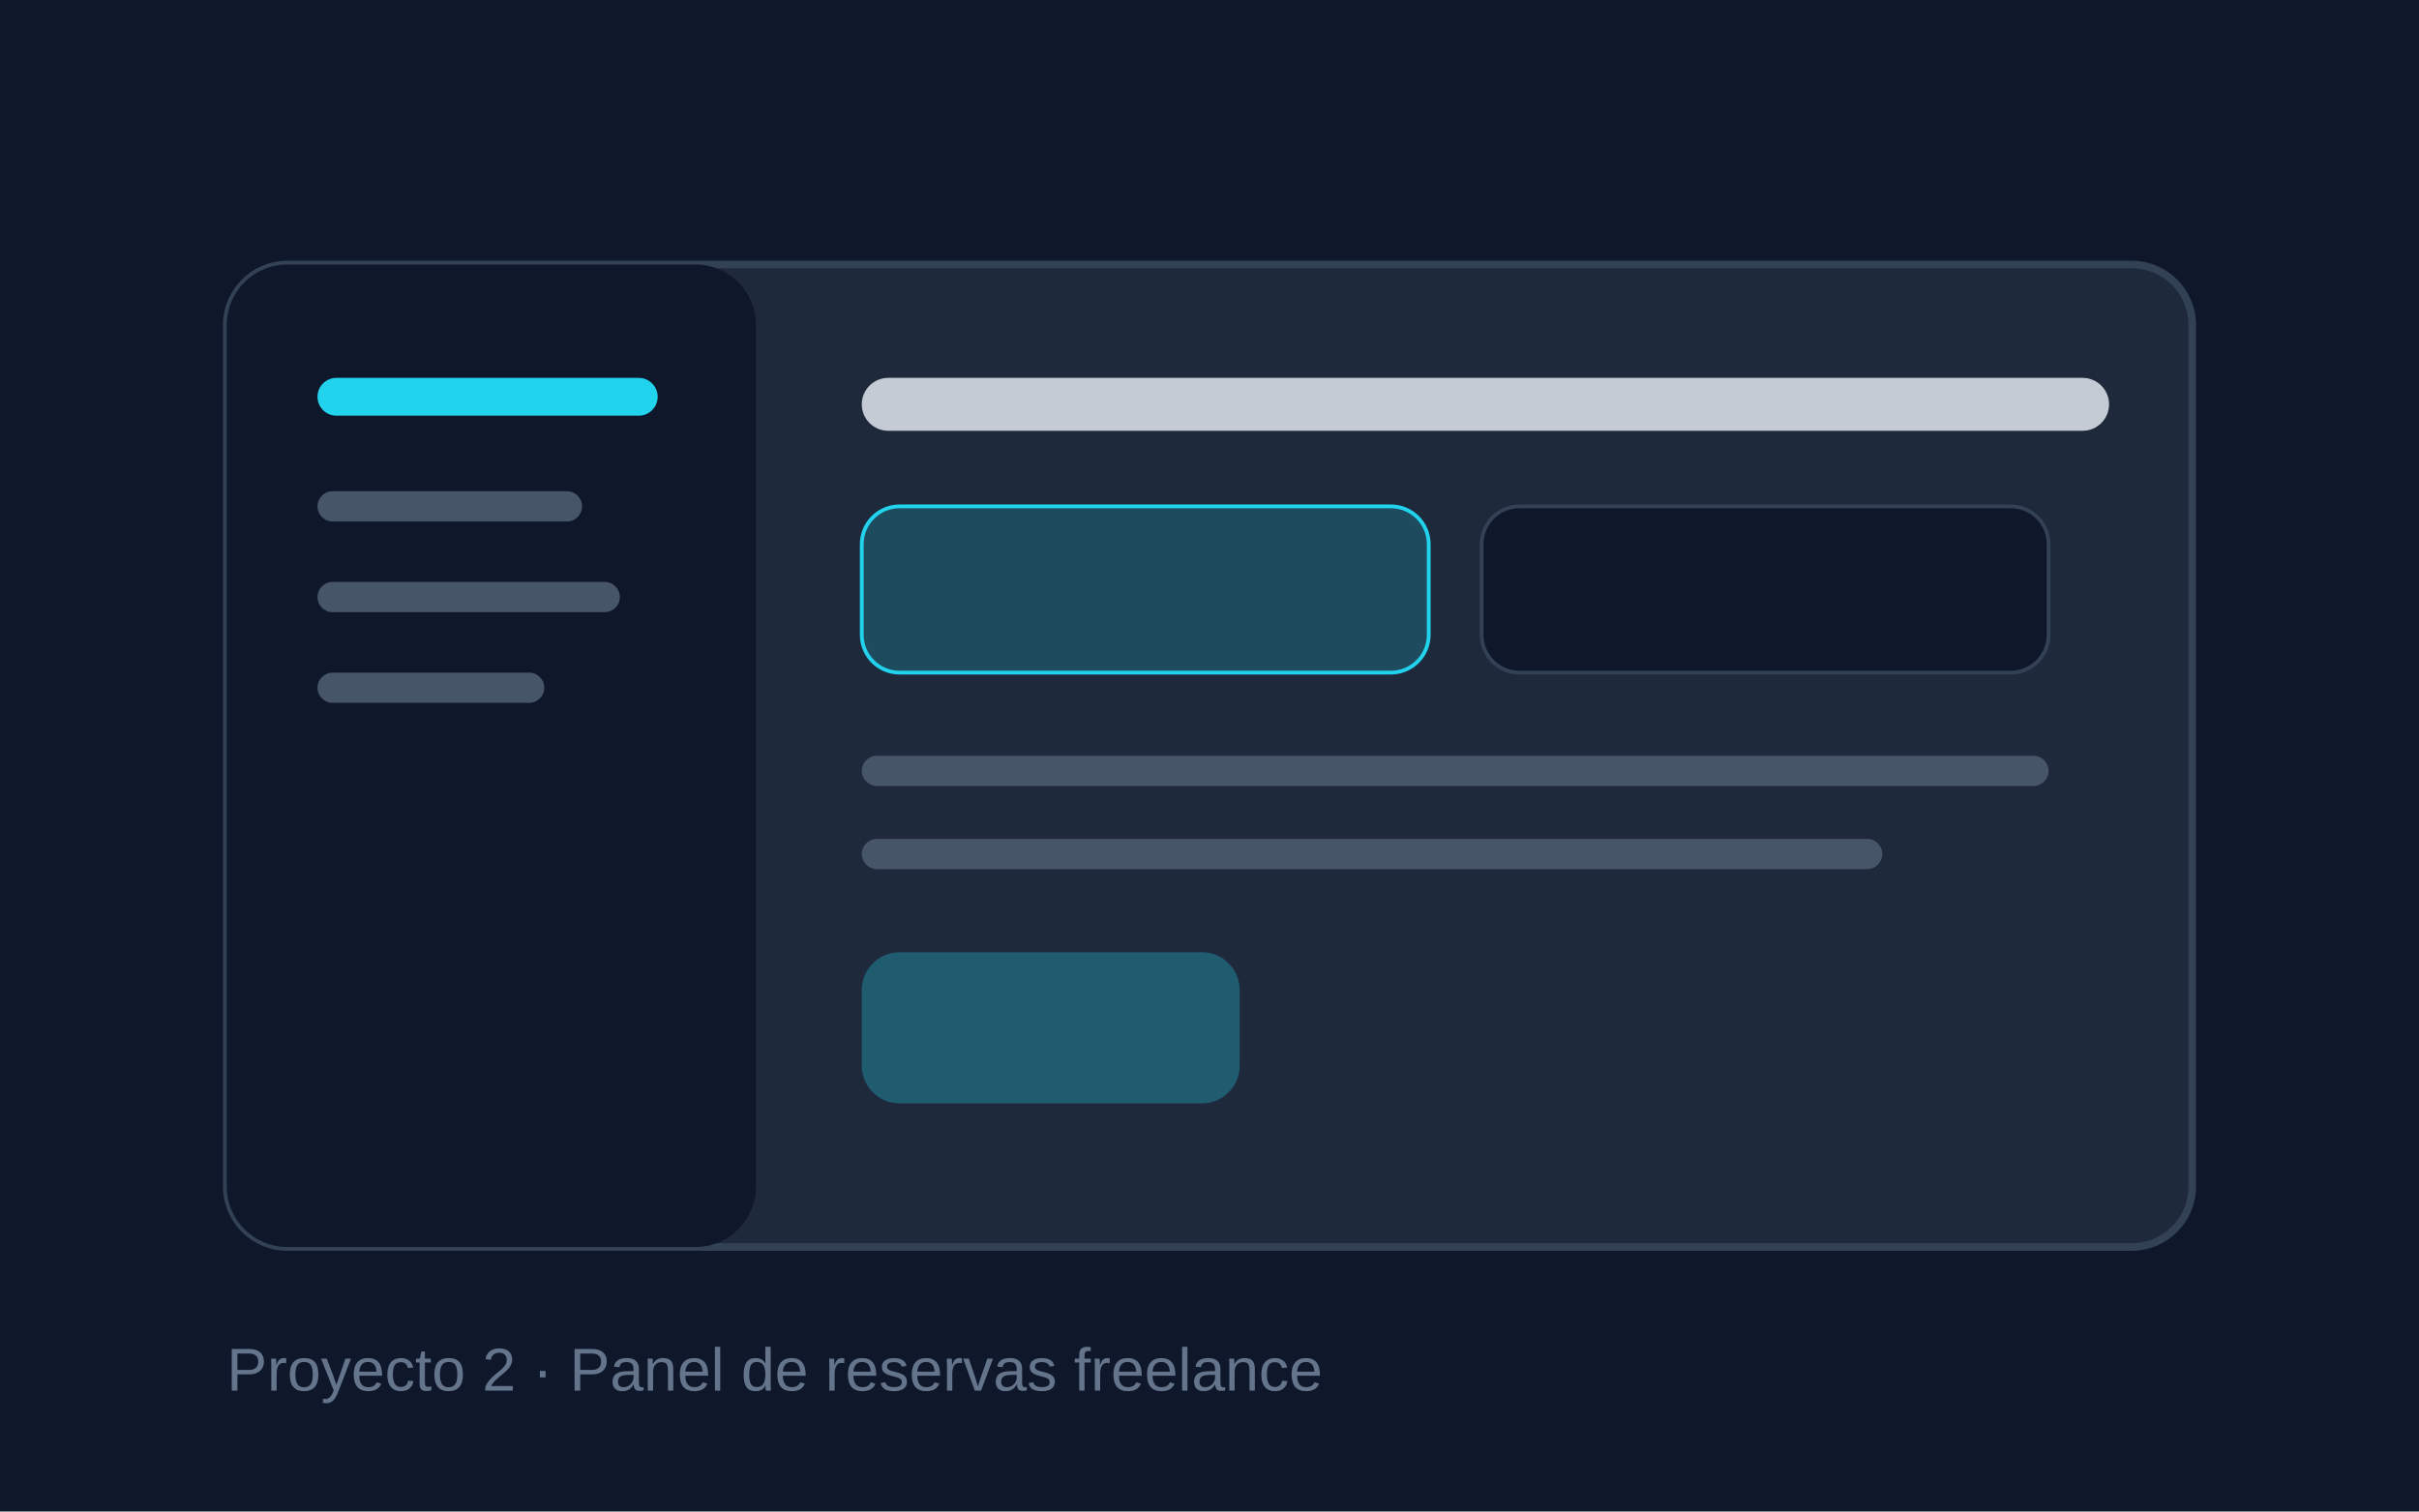
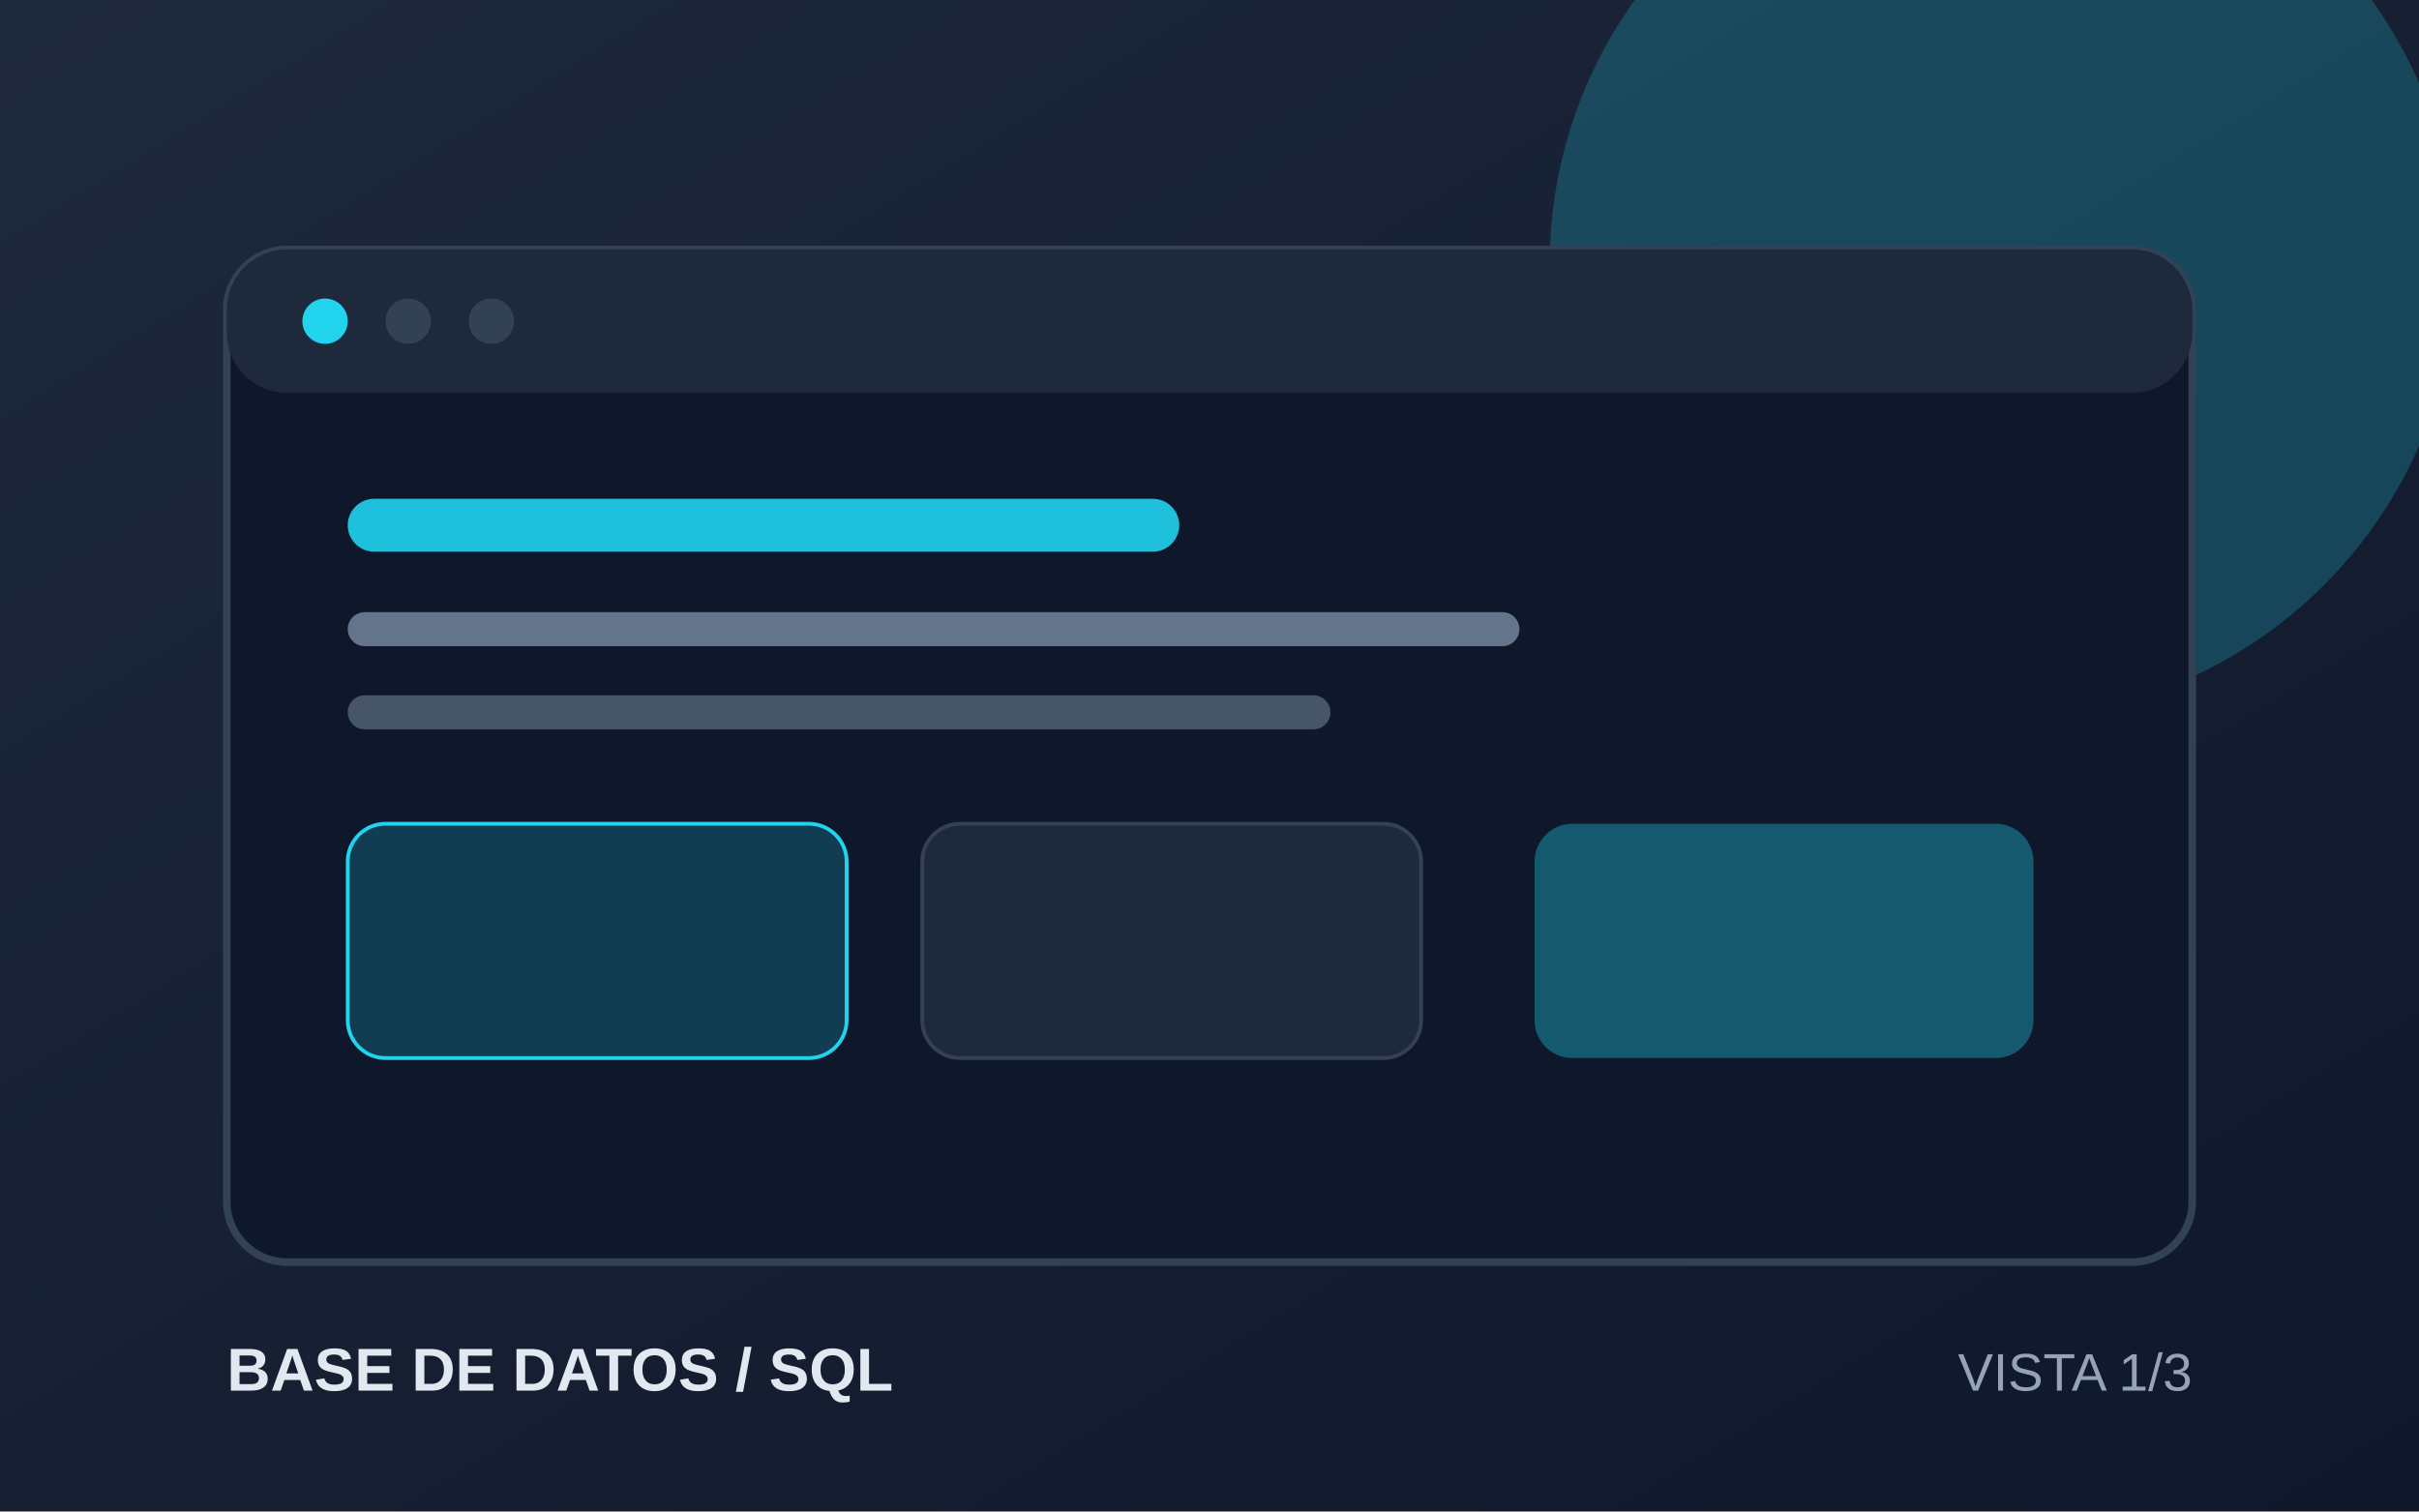
- <svg xmlns="http://www.w3.org/2000/svg" viewBox="0 0 640 400">
-   <rect width="640" height="400" fill="#0f172a" />
-   <rect x="60" y="70" width="520" height="260" rx="16" fill="#1e293b" stroke="#334155" stroke-width="2" />
-   <rect x="60" y="70" width="140" height="260" rx="16" fill="#0f172a" />
-   <rect x="84" y="100" width="90" height="10" rx="5" fill="#22d3ee" />
-   <rect x="84" y="130" width="70" height="8" rx="4" fill="#475569" />
-   <rect x="84" y="154" width="80" height="8" rx="4" fill="#475569" />
-   <rect x="84" y="178" width="60" height="8" rx="4" fill="#475569" />
-   <rect x="228" y="100" width="330" height="14" rx="7" fill="#e2e8f0" fill-opacity="0.85" />
-   <rect x="228" y="134" width="150" height="44" rx="10" fill="#22d3ee" fill-opacity="0.2" stroke="#22d3ee" />
-   <rect x="392" y="134" width="150" height="44" rx="10" fill="#0f172a" stroke="#334155" />
-   <rect x="228" y="200" width="314" height="8" rx="4" fill="#475569" />
-   <rect x="228" y="222" width="270" height="8" rx="4" fill="#475569" />
-   <rect x="228" y="252" width="100" height="40" rx="10" fill="#22d3ee" fill-opacity="0.3" />
-   <text x="60" y="368" fill="#64748b" font-family="Arial, sans-serif" font-size="16">Proyecto 2 · Panel de reservas freelance</text>
+ <svg xmlns="http://www.w3.org/2000/svg" viewBox="0 0 640 400" role="img" aria-label="BASE DE DATOS / SQL - VISTA 1/3">
+   <defs>
+     <linearGradient id="g20" x1="0" y1="0" x2="1" y2="1">
+       <stop stop-color="#1e293b" />
+       <stop offset="1" stop-color="#0f172a" />
+     </linearGradient>
+   </defs>
+   <rect width="640" height="400" fill="url(#g20)" />
+   <circle cx="530" cy="70" r="120" fill="#22d3ee" fill-opacity="0.22" />
+   <rect x="60" y="66" width="520" height="268" rx="16" fill="#0f172a" stroke="#334155" stroke-width="2" />
+   <rect x="60" y="66" width="520" height="38" rx="16" fill="#1e293b" />
+   <circle cx="86" cy="85" r="6" fill="#22d3ee" />
+   <circle cx="108" cy="85" r="6" fill="#334155" />
+   <circle cx="130" cy="85" r="6" fill="#334155" />
+   <rect x="92" y="132" width="220" height="14" rx="7" fill="#22d3ee" fill-opacity="0.9" />
+   <rect x="92" y="162" width="310" height="9" rx="4.5" fill="#64748b" />
+   <rect x="92" y="184" width="260" height="9" rx="4.5" fill="#475569" />
+   <rect x="92" y="218" width="132" height="62" rx="10" fill="#22d3ee" fill-opacity="0.2" stroke="#22d3ee" />
+   <rect x="244" y="218" width="132" height="62" rx="10" fill="#1e293b" stroke="#334155" />
+   <rect x="406" y="218" width="132" height="62" rx="10" fill="#22d3ee" fill-opacity="0.35" />
+   <text x="60" y="368" fill="#e2e8f0" font-family="Arial, sans-serif" font-size="16" font-weight="700">BASE DE DATOS / SQL</text>
+   <text x="580" y="368" text-anchor="end" fill="#94a3b8" font-family="Arial, sans-serif" font-size="14">VISTA 1/3</text>
</svg>
